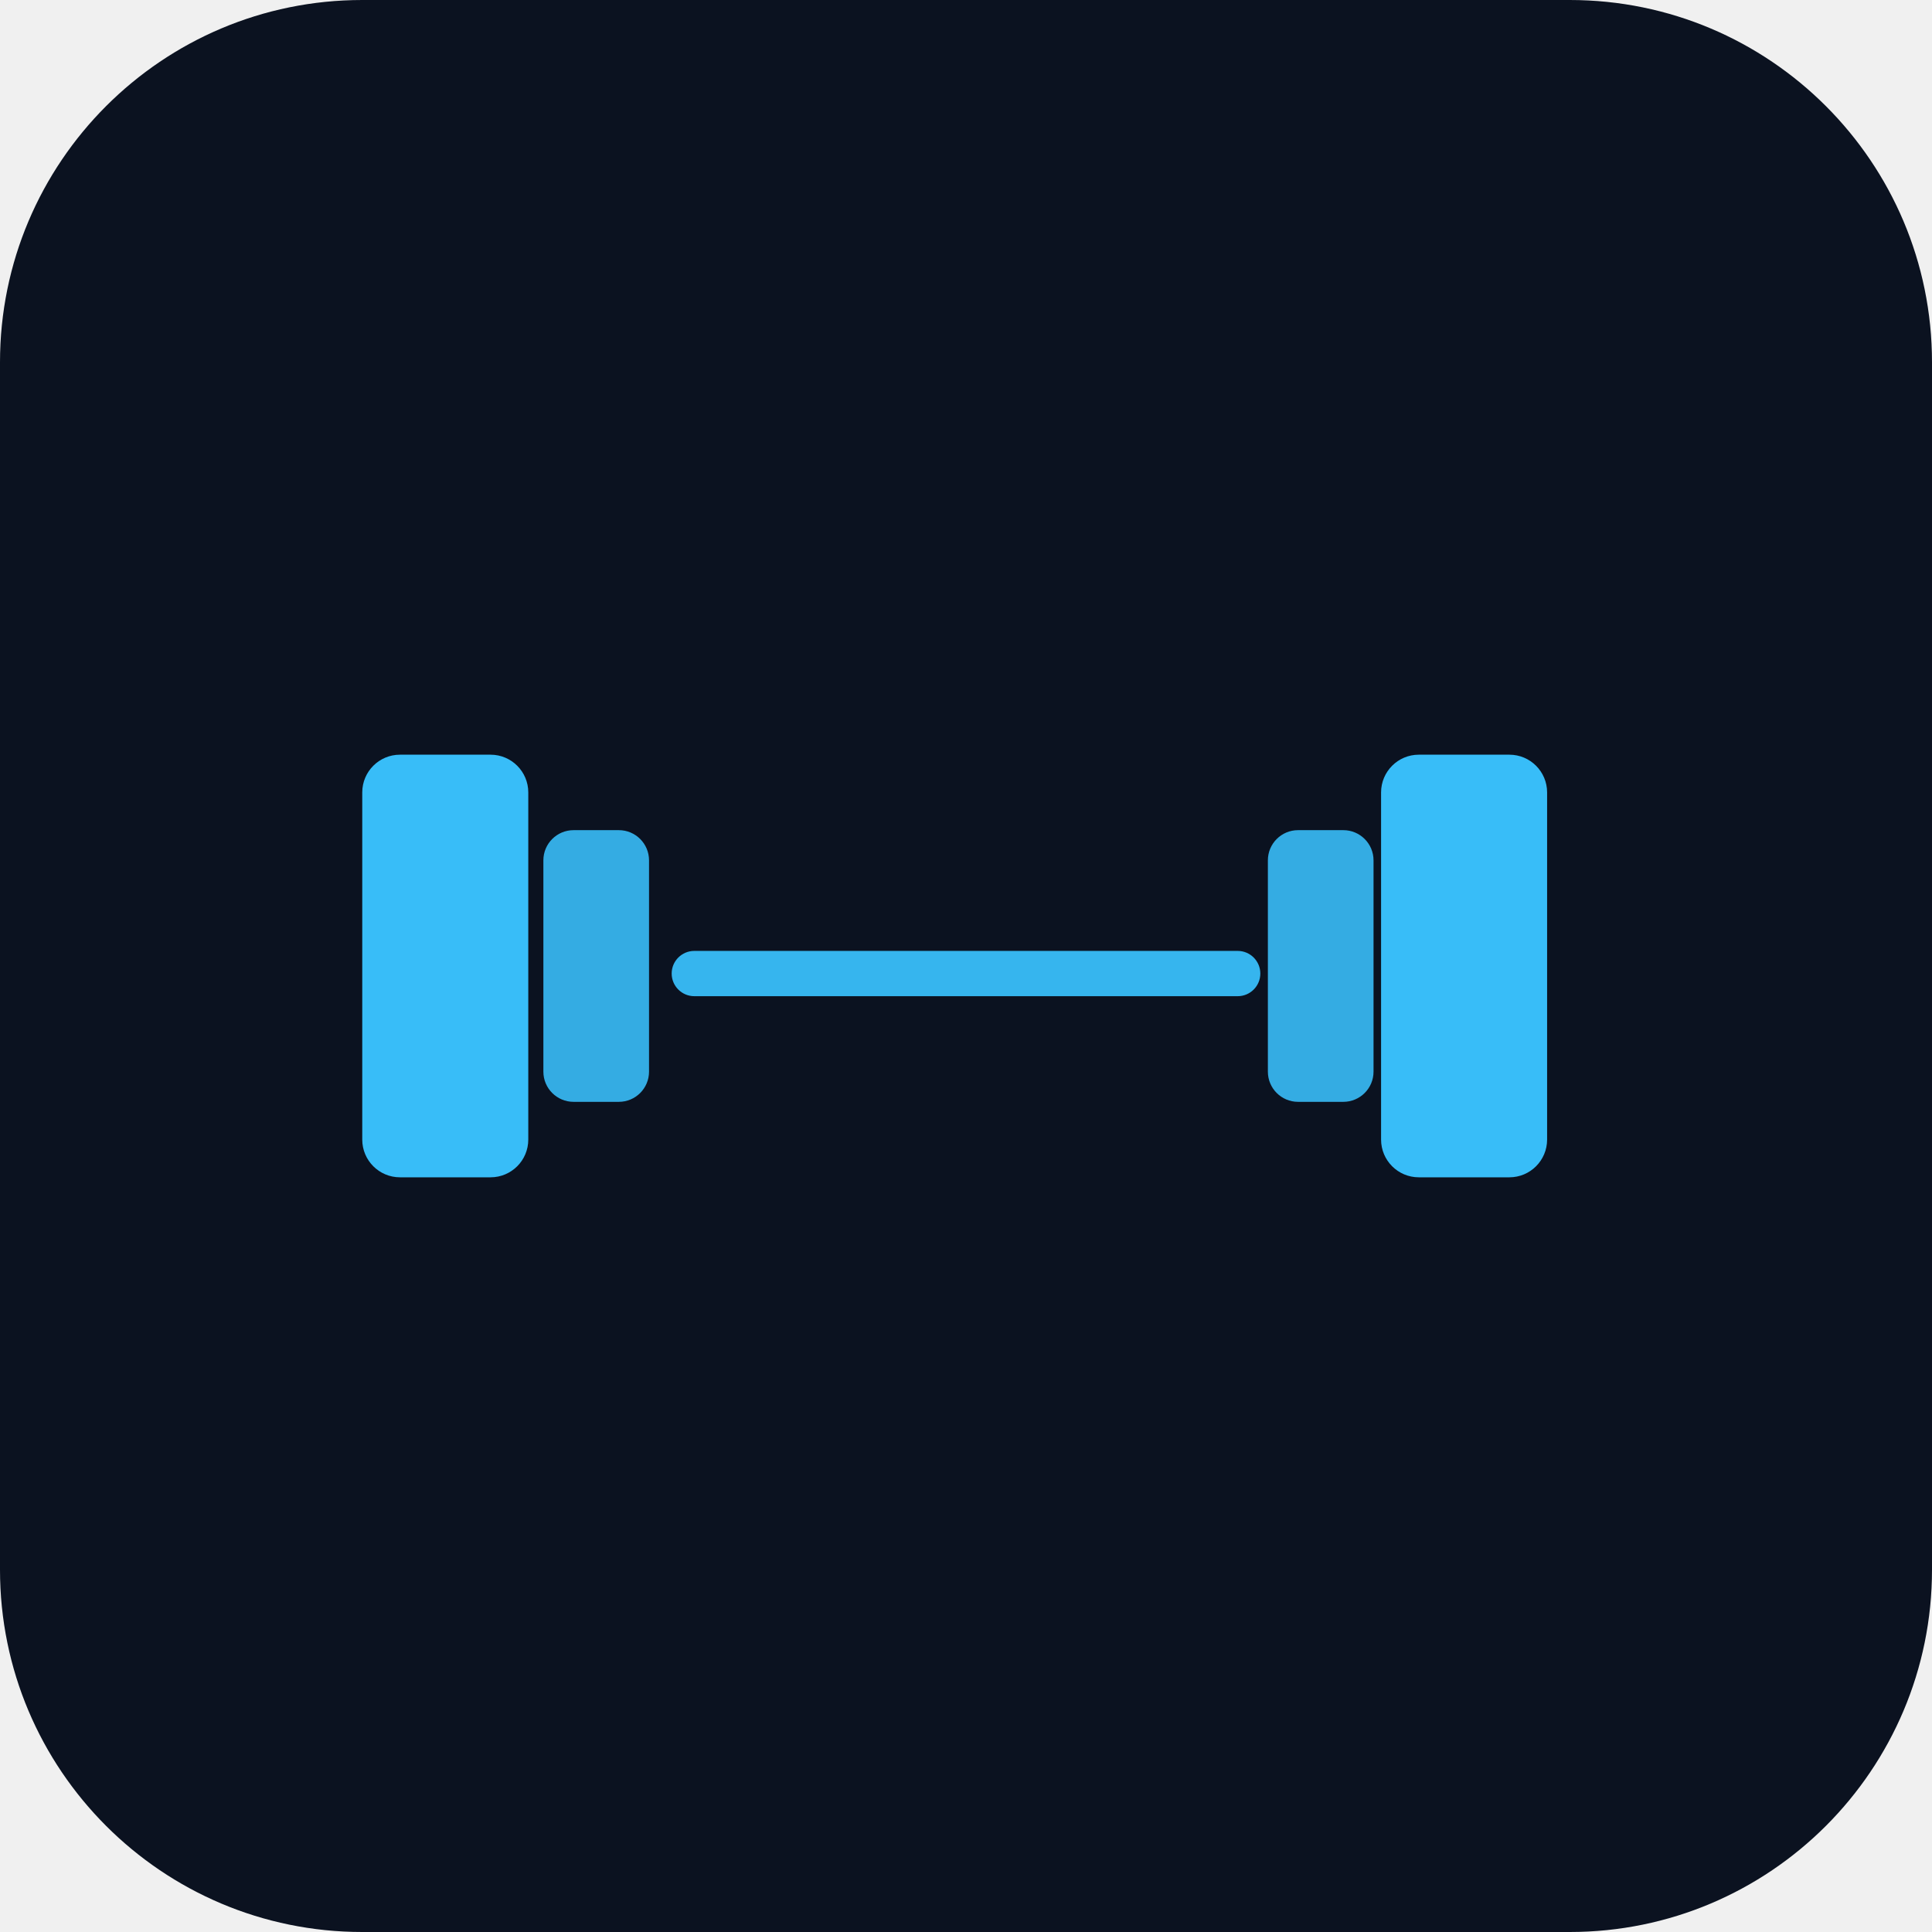
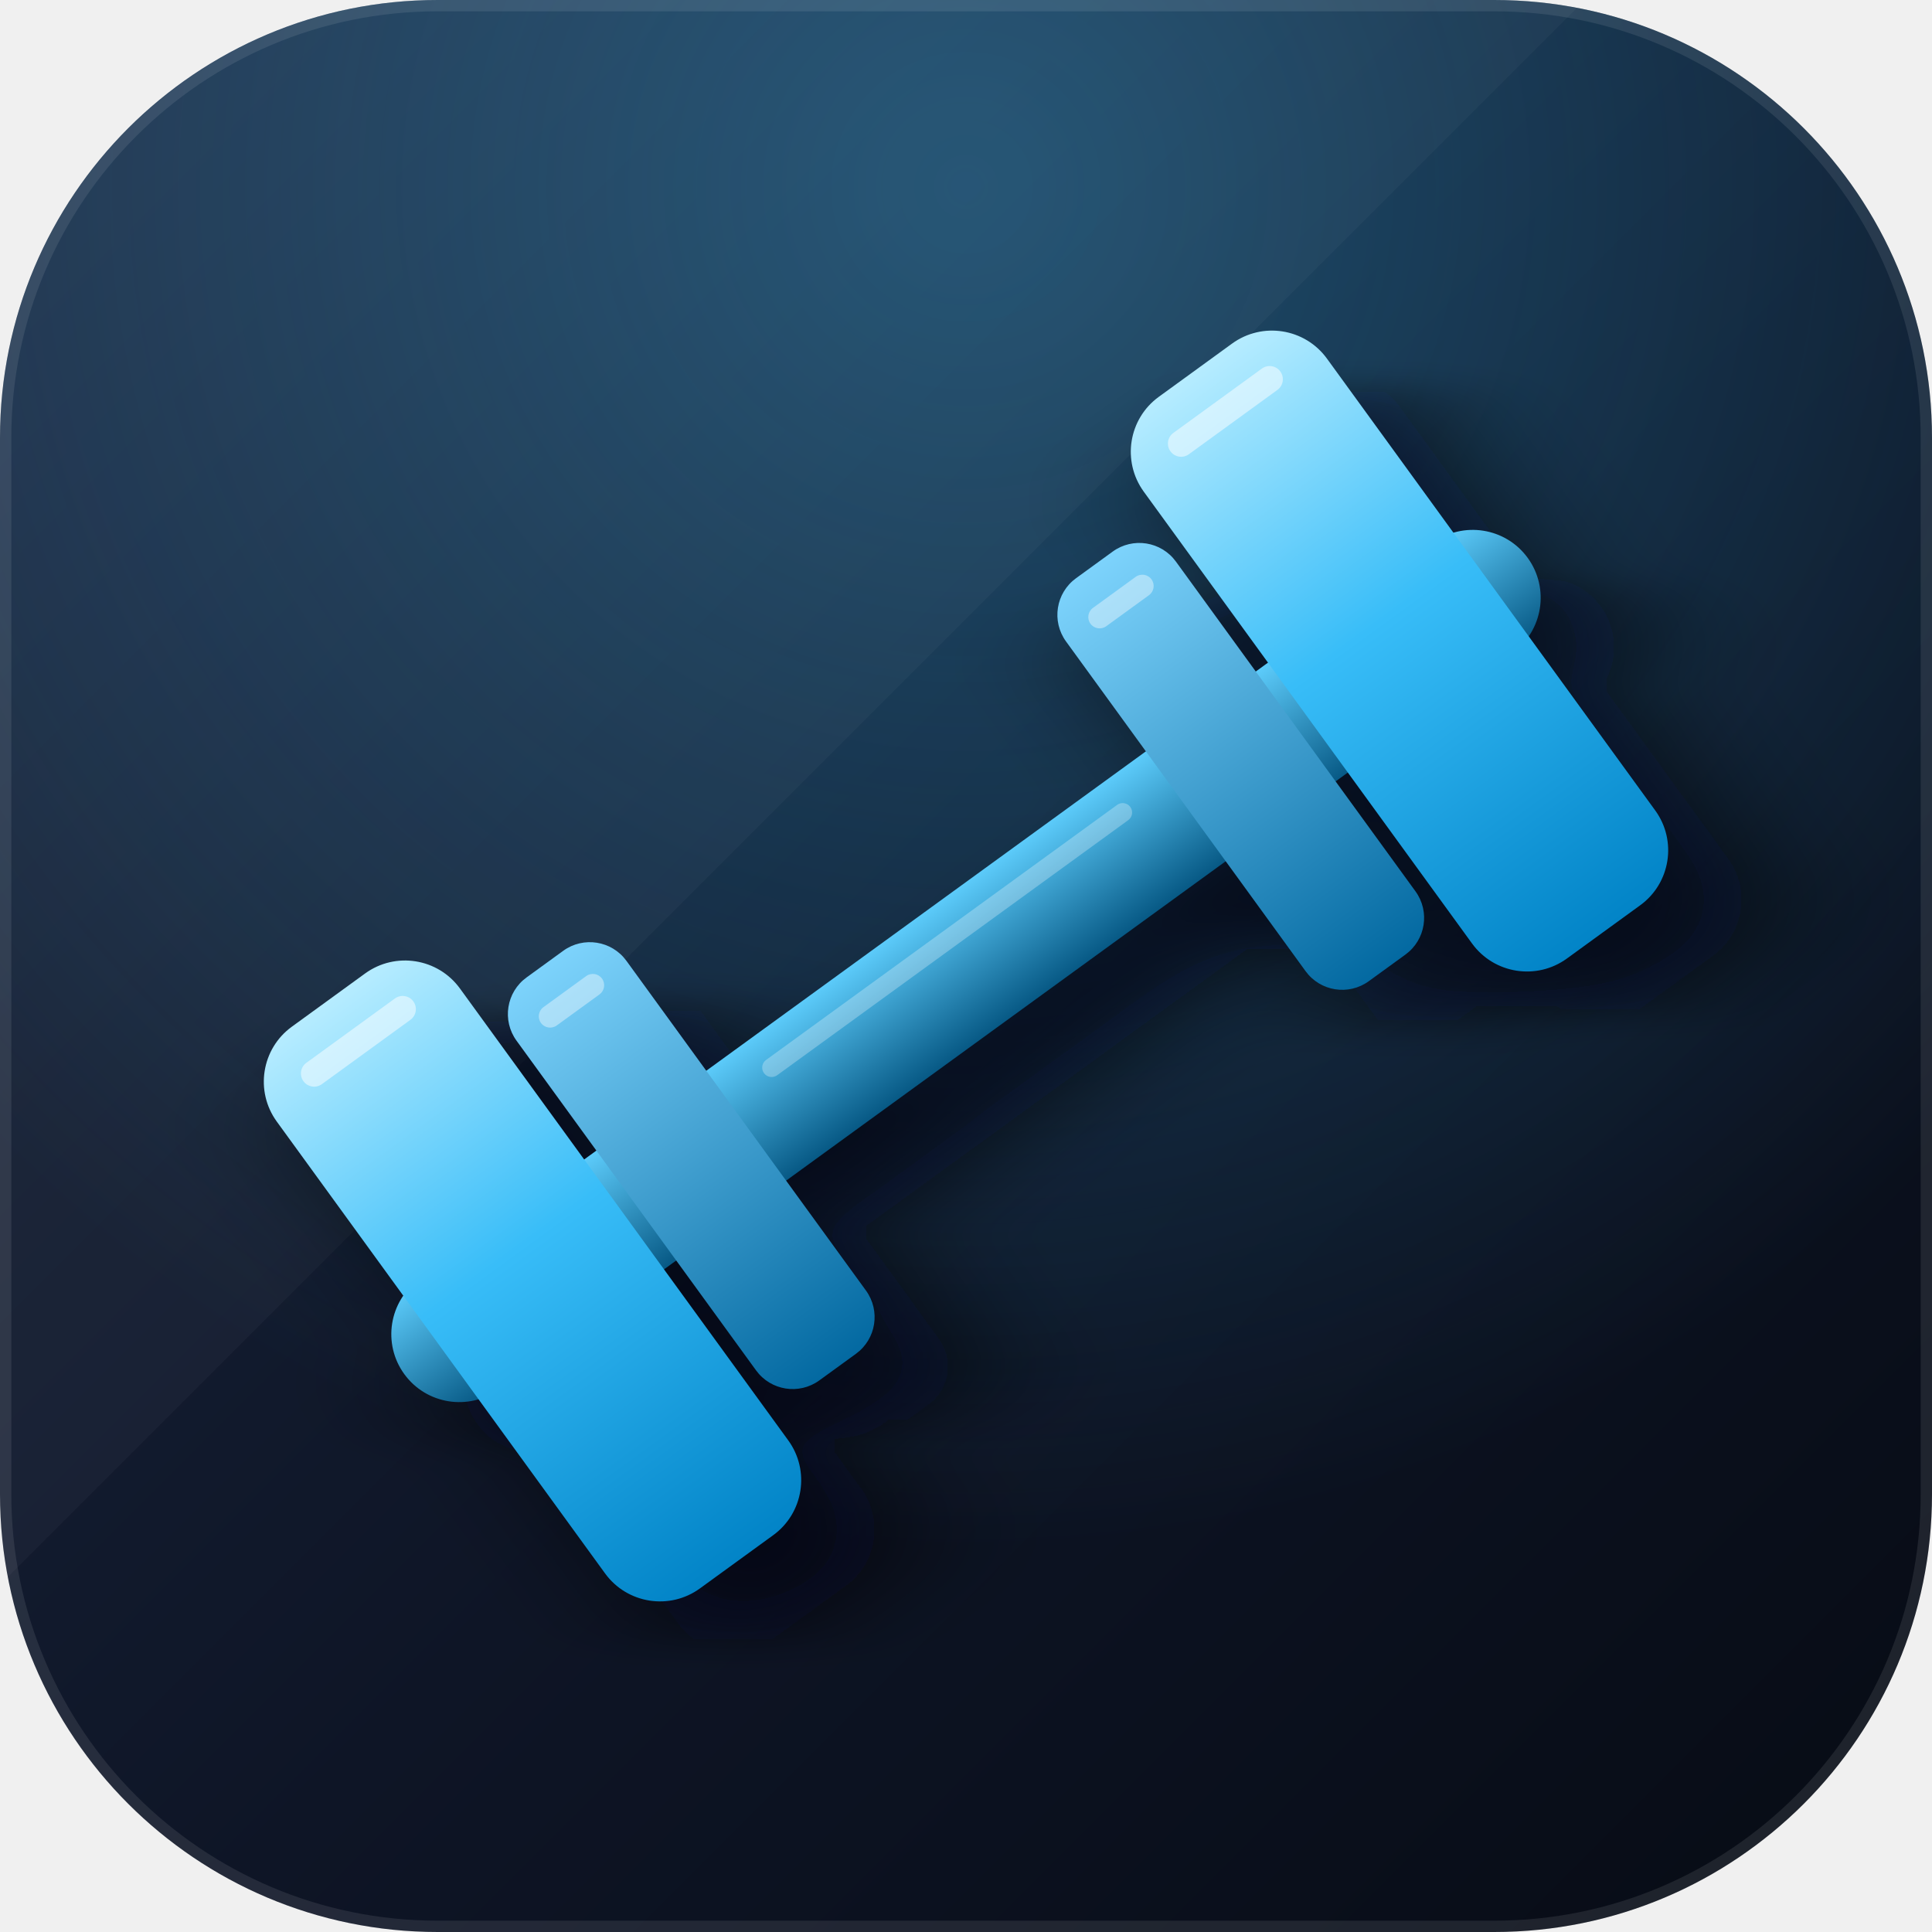
<svg xmlns="http://www.w3.org/2000/svg" width="512" height="512" viewBox="0 0 512 512">
-   <rect width="512" height="512" rx="96" fill="#0B1220" />
-   <g transform="translate(96,200)" fill="#38BDF8">
-     <rect x="0" y="0" width="44" height="112" rx="10" />
-     <rect x="48" y="20" width="28" height="72" rx="8" opacity="0.9" />
-     <rect x="82" y="52" width="156" height="12" rx="6" opacity="0.95" />
-     <rect x="270" y="0" width="44" height="112" rx="10" />
-     <rect x="240" y="20" width="28" height="72" rx="8" opacity="0.9" />
+   <defs>
+     <linearGradient id="a-tile" x1="0" y1="0" x2="1" y2="1">
+       <stop offset="0" stop-color="#1C2942" />
+       <stop offset="0.55" stop-color="#0E1526" />
+       <stop offset="1" stop-color="#070B14" />
+     </linearGradient>
+     <radialGradient id="a-glow" cx="0.5" cy="0.1" r="0.7">
+       <stop offset="0" stop-color="#38BDF8" stop-opacity="0.32" />
+       <stop offset="1" stop-color="#38BDF8" stop-opacity="0" />
+     </radialGradient>
+     <linearGradient id="a-outer" x1="0" y1="0" x2="0" y2="1">
+       <stop offset="0" stop-color="#B6ECFF" />
+       <stop offset="0.45" stop-color="#38BDF8" />
+       <stop offset="1" stop-color="#0284C7" />
+     </linearGradient>
+     <linearGradient id="a-inner" x1="0" y1="0" x2="0" y2="1">
+       <stop offset="0" stop-color="#7DD3FC" />
+       <stop offset="1" stop-color="#0369A1" />
+     </linearGradient>
+     <linearGradient id="a-bar" x1="0" y1="0" x2="0" y2="1">
+       <stop offset="0" stop-color="#5CCBFA" />
+       <stop offset="1" stop-color="#075985" />
+     </linearGradient>
+     <filter id="a-blur" x="-30%" y="-30%" width="160%" height="160%">
+       <feGaussianBlur stdDeviation="16" />
+     </filter>
+   </defs>
+   <rect width="512" height="512" rx="116" fill="url(#a-tile)" />
+   <rect width="512" height="512" rx="116" fill="url(#a-glow)" />
+   <path d="M0 116 C0 52.2 52.2 0 116 0 H420 L0 420 Z" fill="#FFFFFF" opacity="0.035" />
+   <g transform="translate(256 256) rotate(-36) translate(-256 -256)">
+     <g transform="translate(8 22)" filter="url(#a-blur)" opacity="0.7">
+       <rect x="72" y="238" width="368" height="36" rx="18" fill="#020509" />
+       <rect x="148" y="190" width="36" height="132" rx="12" fill="#020509" />
+       <rect x="328" y="190" width="36" height="132" rx="12" fill="#020509" />
+       <rect x="84" y="164" width="60" height="184" rx="18" fill="#020509" />
+       <rect x="368" y="164" width="60" height="184" rx="18" fill="#020509" />
+     </g>
+     <rect x="72" y="238" width="368" height="36" rx="18" fill="url(#a-bar)" />
+     <rect x="148" y="190" width="36" height="132" rx="12" fill="url(#a-inner)" />
+     <rect x="328" y="190" width="36" height="132" rx="12" fill="url(#a-inner)" />
+     <rect x="84" y="164" width="60" height="184" rx="18" fill="url(#a-outer)" />
+     <rect x="368" y="164" width="60" height="184" rx="18" fill="url(#a-outer)" />
+     <rect x="96" y="174" width="36" height="7" rx="3.5" fill="#FFFFFF" opacity="0.5" />
+     <rect x="380" y="174" width="36" height="7" rx="3.5" fill="#FFFFFF" opacity="0.5" />
+     <rect x="156" y="199" width="20" height="6" rx="3" fill="#FFFFFF" opacity="0.4" />
+     <rect x="336" y="199" width="20" height="6" rx="3" fill="#FFFFFF" opacity="0.4" />
+     <rect x="196" y="245" width="120" height="5" rx="2.5" fill="#FFFFFF" opacity="0.275" />
  </g>
+   <rect x="1.5" y="1.5" width="509" height="509" rx="114.5" fill="none" stroke="#FFFFFF" stroke-opacity="0.09" stroke-width="3" />
</svg>
